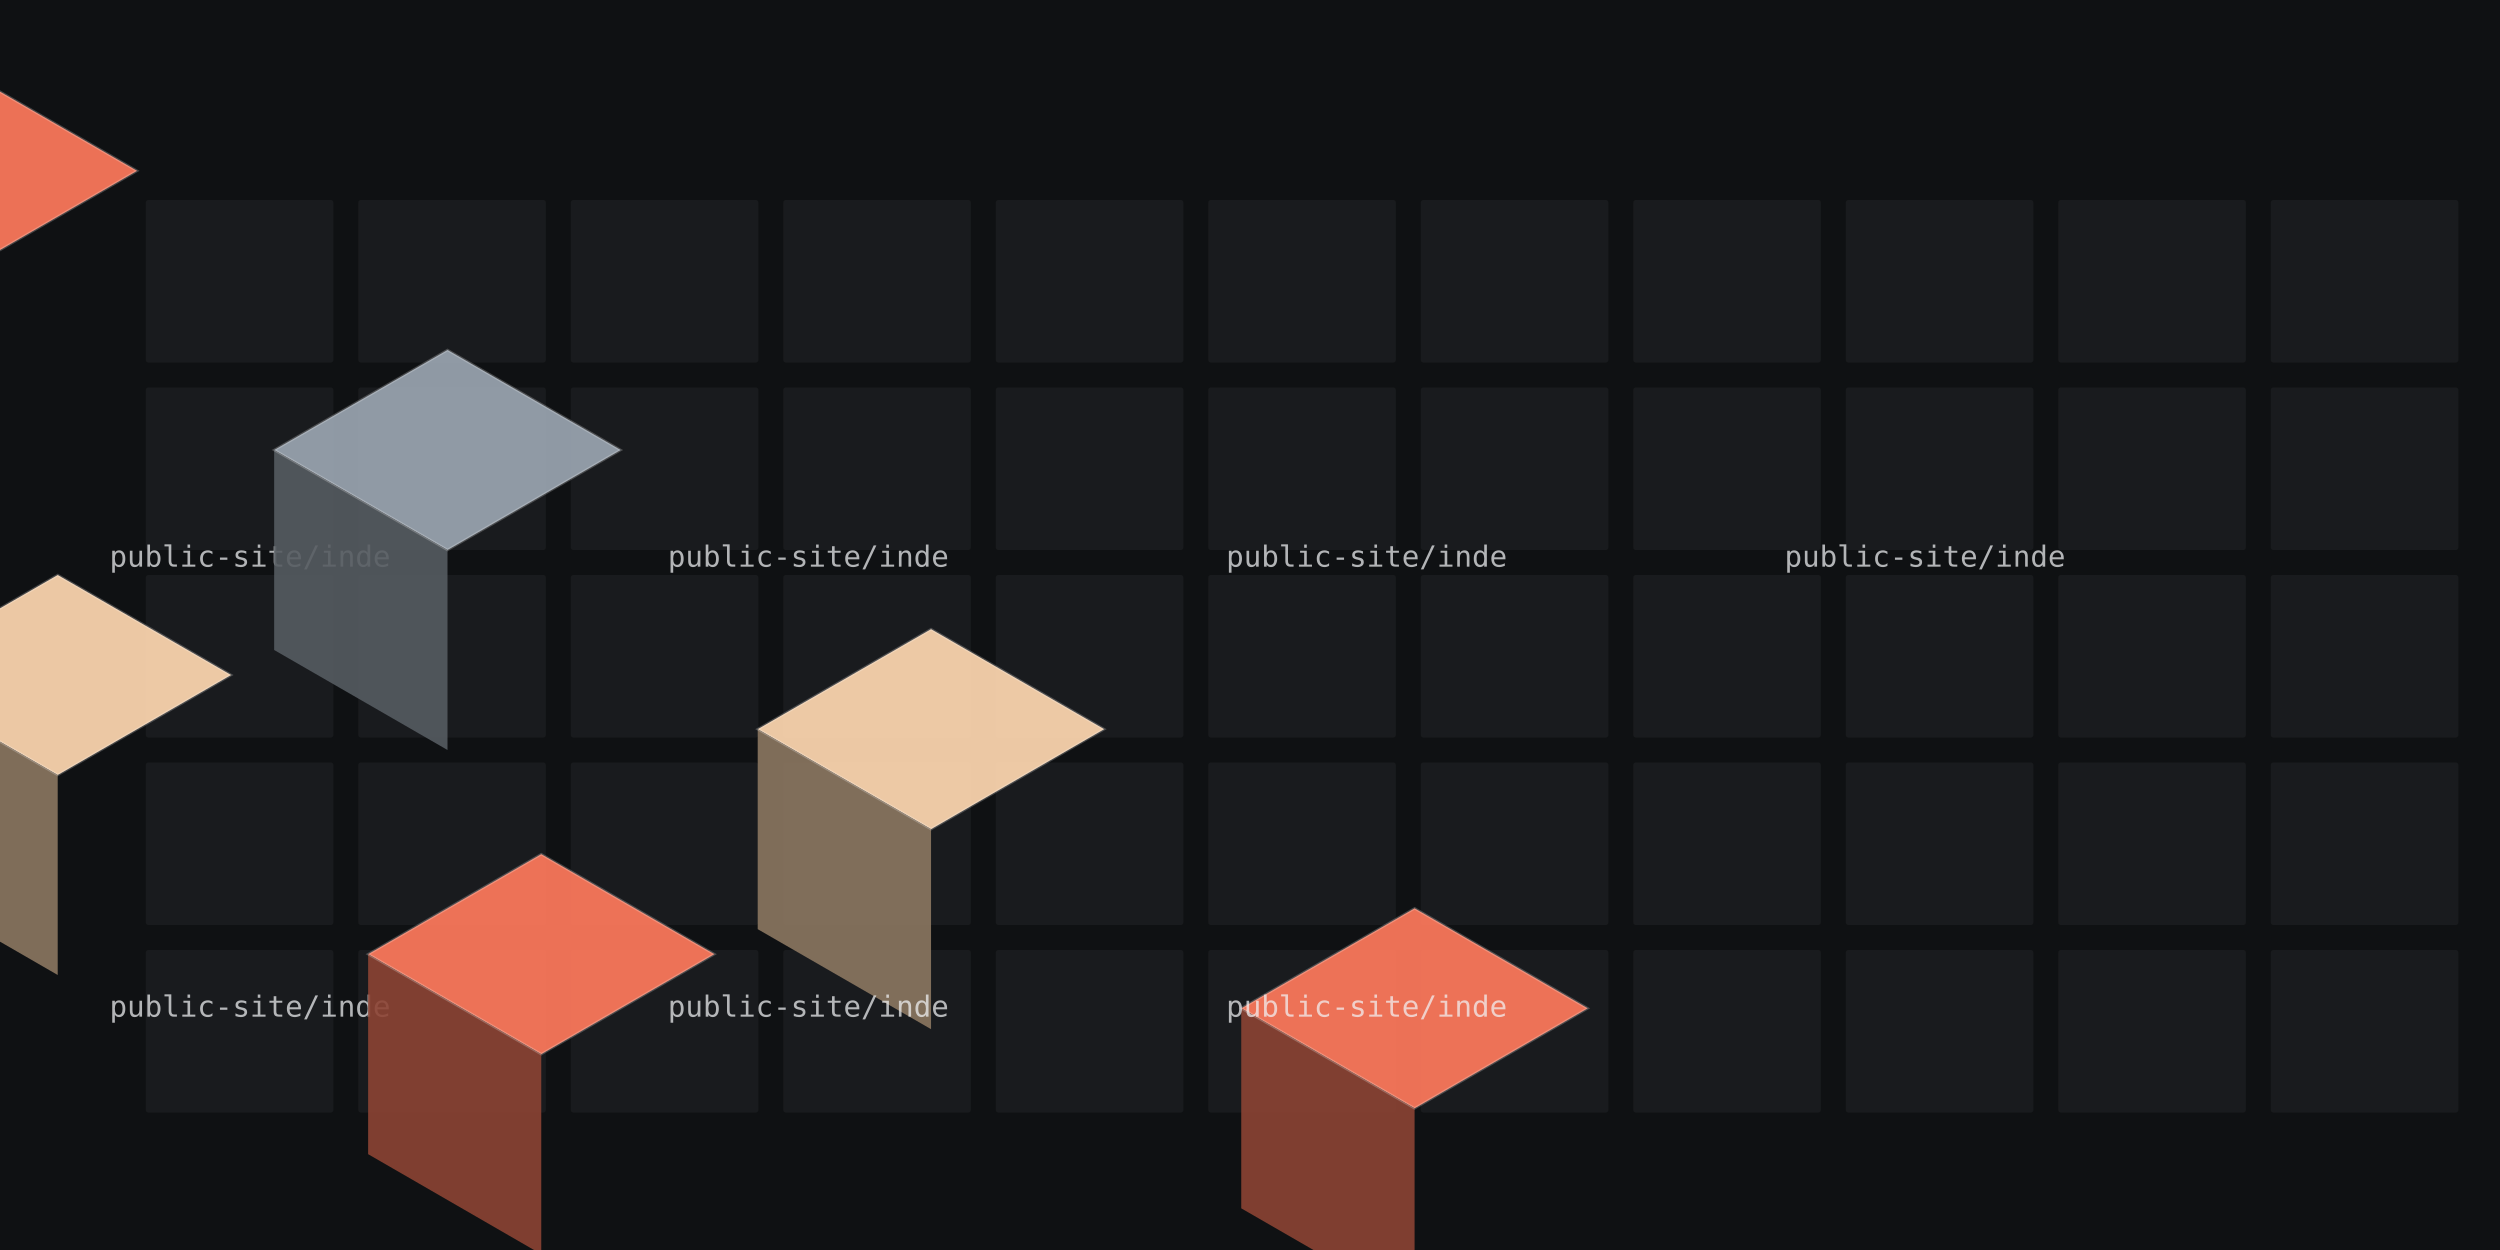
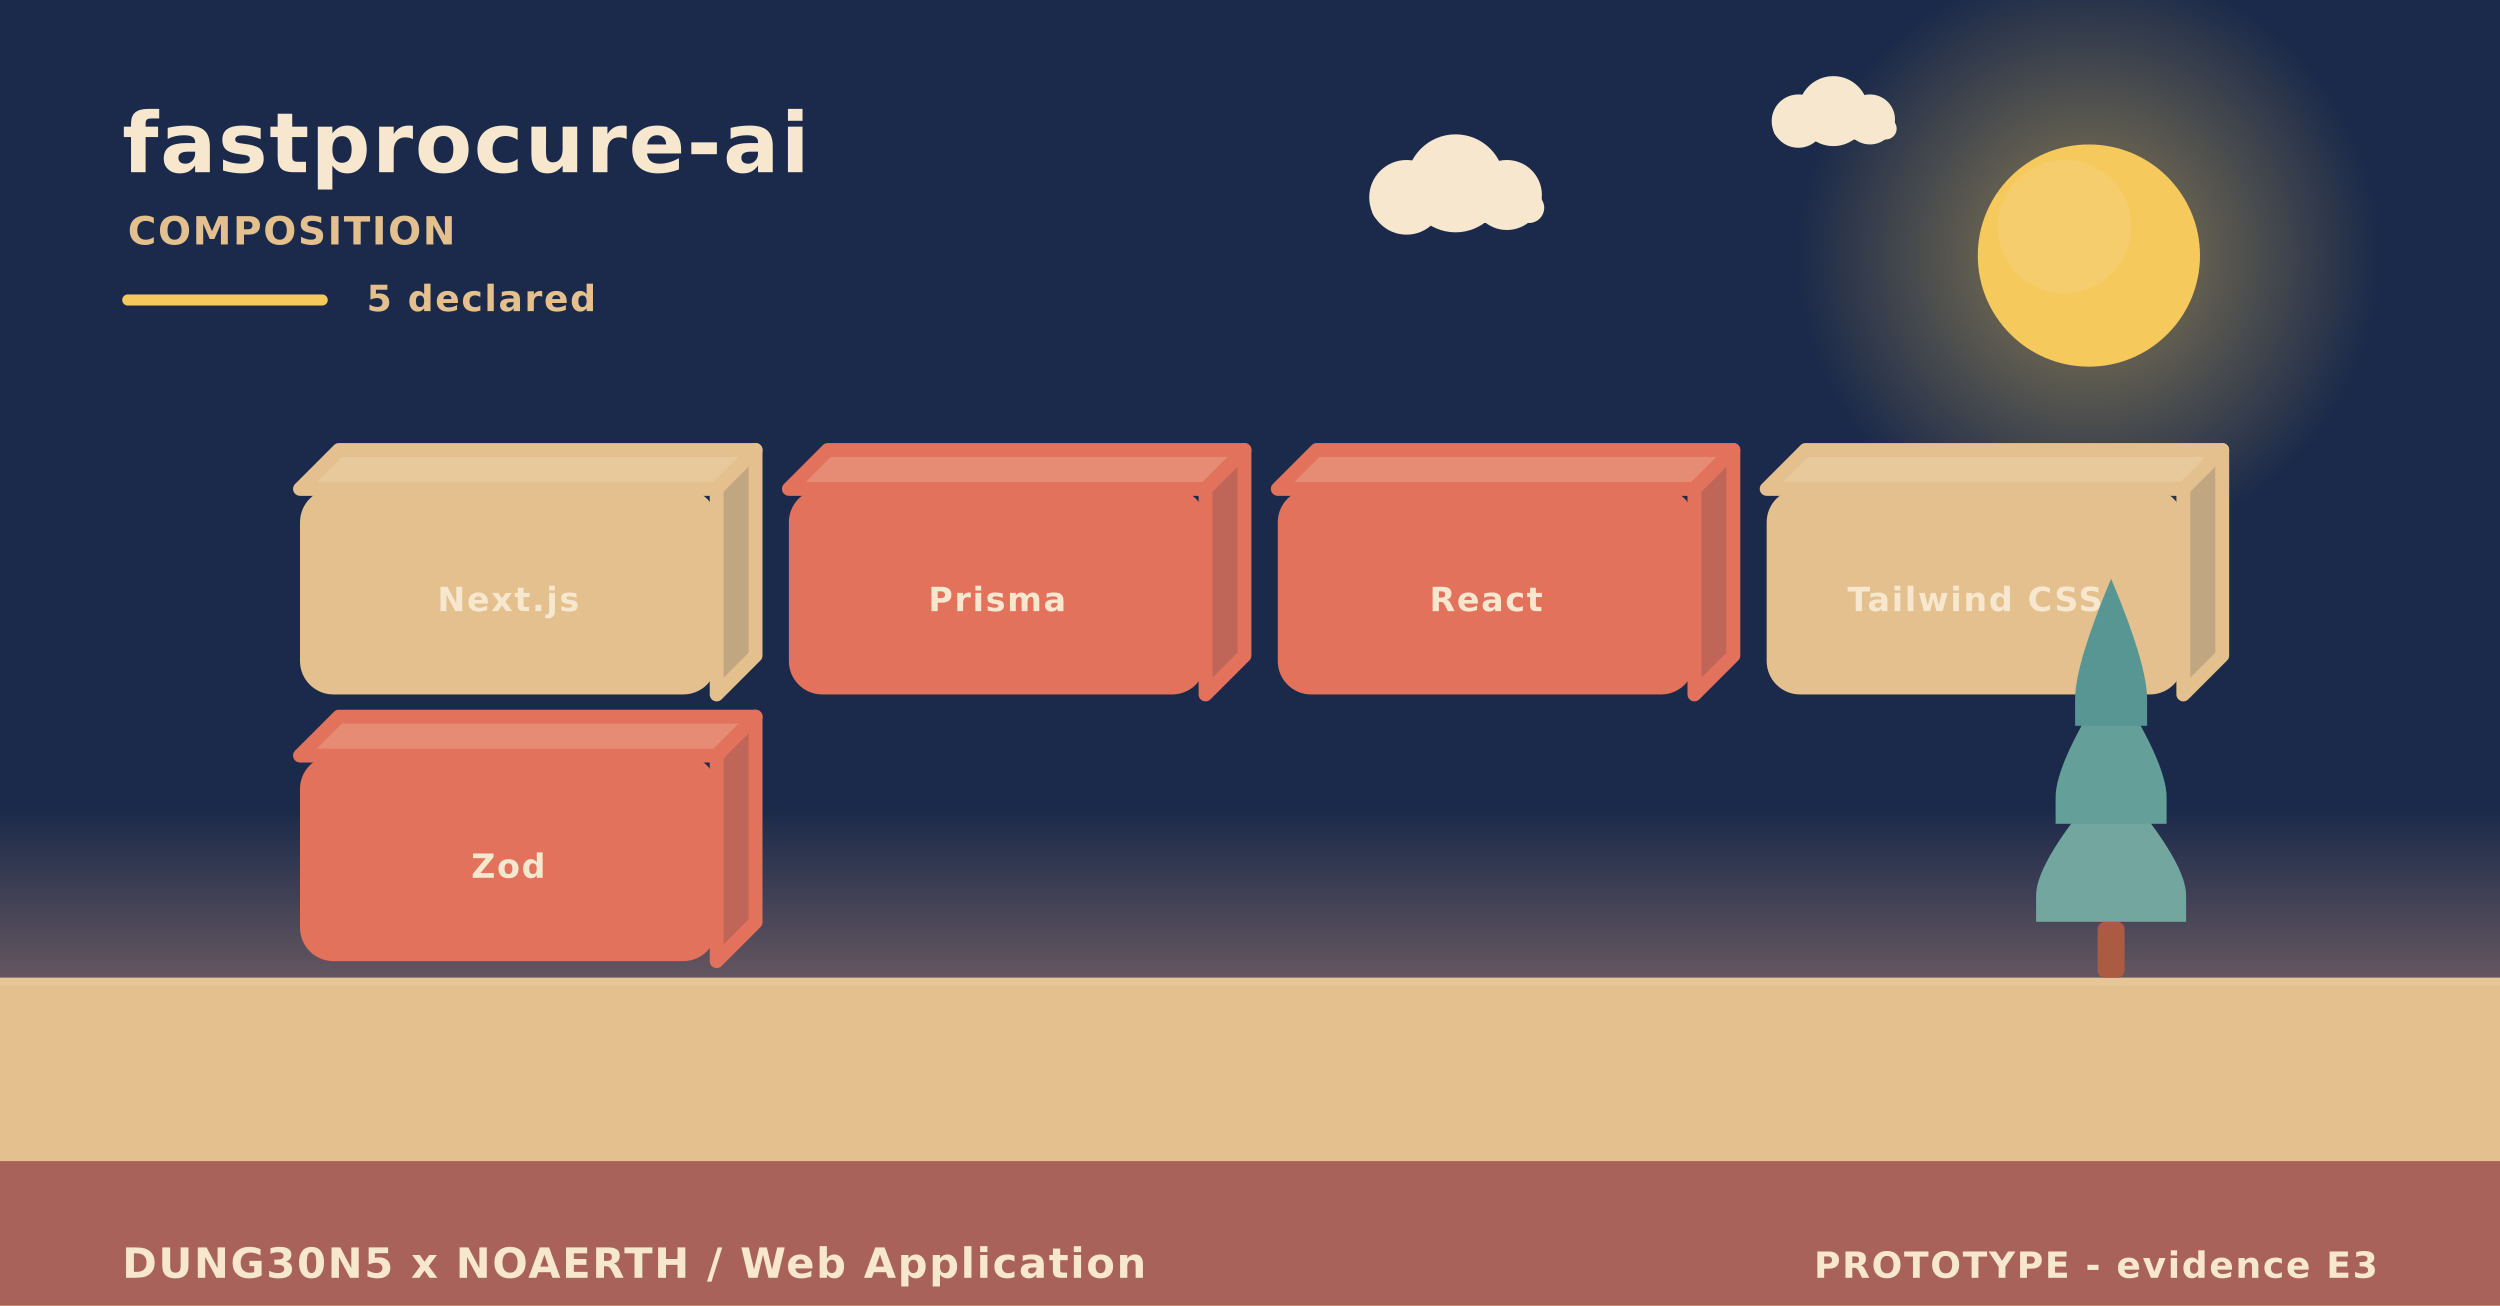
- <svg xmlns="http://www.w3.org/2000/svg" viewBox="0 0 1200 600" width="1200" height="600" role="img" aria-label="fastprocure-ai component map">
-   <rect width="1200" height="600" fill="#0f1113" />
-   <defs>
-     <linearGradient id="gc" x1="0" y1="0" x2="1" y2="1">
-       <stop offset="0%" stop-color="#ff7a5c" />
-       <stop offset="100%" stop-color="#9aa5b1" />
-     </linearGradient>
-   </defs>
-   <rect x="70.00" y="96.00" width="90.00" height="78.00" rx="1.20" fill="#f1f3f5" opacity="0.05" />
-   <rect x="172.00" y="96.00" width="90.00" height="78.00" rx="1.20" fill="#f1f3f5" opacity="0.05" />
-   <rect x="274.00" y="96.00" width="90.00" height="78.00" rx="1.20" fill="#f1f3f5" opacity="0.05" />
-   <rect x="376.00" y="96.00" width="90.00" height="78.00" rx="1.20" fill="#f1f3f5" opacity="0.05" />
-   <rect x="478.00" y="96.00" width="90.00" height="78.00" rx="1.20" fill="#f1f3f5" opacity="0.05" />
-   <rect x="580.00" y="96.00" width="90.00" height="78.00" rx="1.20" fill="#f1f3f5" opacity="0.05" />
-   <rect x="682.00" y="96.00" width="90.00" height="78.00" rx="1.20" fill="#f1f3f5" opacity="0.05" />
-   <rect x="784.00" y="96.00" width="90.00" height="78.00" rx="1.20" fill="#f1f3f5" opacity="0.05" />
-   <rect x="886.00" y="96.00" width="90.00" height="78.00" rx="1.20" fill="#f1f3f5" opacity="0.05" />
-   <rect x="988.00" y="96.00" width="90.00" height="78.00" rx="1.20" fill="#f1f3f5" opacity="0.05" />
-   <rect x="1090.00" y="96.00" width="90.00" height="78.00" rx="1.20" fill="#f1f3f5" opacity="0.05" />
-   <rect x="70.00" y="186.00" width="90.00" height="78.00" rx="1.20" fill="#f1f3f5" opacity="0.05" />
-   <rect x="172.00" y="186.00" width="90.00" height="78.00" rx="1.20" fill="#f1f3f5" opacity="0.05" />
-   <rect x="274.00" y="186.00" width="90.00" height="78.00" rx="1.20" fill="#f1f3f5" opacity="0.05" />
-   <rect x="376.00" y="186.00" width="90.00" height="78.00" rx="1.20" fill="#f1f3f5" opacity="0.05" />
-   <rect x="478.00" y="186.00" width="90.00" height="78.00" rx="1.20" fill="#f1f3f5" opacity="0.05" />
-   <rect x="580.00" y="186.00" width="90.00" height="78.00" rx="1.20" fill="#f1f3f5" opacity="0.05" />
-   <rect x="682.00" y="186.00" width="90.00" height="78.00" rx="1.20" fill="#f1f3f5" opacity="0.05" />
-   <rect x="784.00" y="186.00" width="90.00" height="78.00" rx="1.20" fill="#f1f3f5" opacity="0.05" />
-   <rect x="886.00" y="186.00" width="90.00" height="78.00" rx="1.20" fill="#f1f3f5" opacity="0.05" />
-   <rect x="988.00" y="186.00" width="90.00" height="78.00" rx="1.20" fill="#f1f3f5" opacity="0.05" />
-   <rect x="1090.00" y="186.00" width="90.00" height="78.00" rx="1.20" fill="#f1f3f5" opacity="0.05" />
-   <rect x="70.00" y="276.00" width="90.00" height="78.00" rx="1.20" fill="#f1f3f5" opacity="0.05" />
-   <rect x="172.00" y="276.00" width="90.00" height="78.00" rx="1.20" fill="#f1f3f5" opacity="0.05" />
-   <rect x="274.00" y="276.00" width="90.00" height="78.00" rx="1.20" fill="#f1f3f5" opacity="0.05" />
-   <rect x="376.00" y="276.00" width="90.00" height="78.00" rx="1.20" fill="#f1f3f5" opacity="0.05" />
-   <rect x="478.00" y="276.00" width="90.00" height="78.00" rx="1.20" fill="#f1f3f5" opacity="0.05" />
-   <rect x="580.00" y="276.00" width="90.00" height="78.00" rx="1.20" fill="#f1f3f5" opacity="0.05" />
-   <rect x="682.00" y="276.00" width="90.00" height="78.00" rx="1.20" fill="#f1f3f5" opacity="0.05" />
-   <rect x="784.00" y="276.00" width="90.00" height="78.00" rx="1.20" fill="#f1f3f5" opacity="0.05" />
-   <rect x="886.00" y="276.00" width="90.00" height="78.00" rx="1.20" fill="#f1f3f5" opacity="0.05" />
-   <rect x="988.00" y="276.00" width="90.00" height="78.00" rx="1.20" fill="#f1f3f5" opacity="0.05" />
-   <rect x="1090.00" y="276.00" width="90.00" height="78.00" rx="1.20" fill="#f1f3f5" opacity="0.05" />
-   <rect x="70.00" y="366.00" width="90.00" height="78.00" rx="1.20" fill="#f1f3f5" opacity="0.05" />
-   <rect x="172.00" y="366.00" width="90.00" height="78.00" rx="1.20" fill="#f1f3f5" opacity="0.05" />
-   <rect x="274.00" y="366.00" width="90.00" height="78.00" rx="1.20" fill="#f1f3f5" opacity="0.05" />
-   <rect x="376.00" y="366.00" width="90.00" height="78.00" rx="1.20" fill="#f1f3f5" opacity="0.05" />
-   <rect x="478.00" y="366.00" width="90.00" height="78.00" rx="1.20" fill="#f1f3f5" opacity="0.05" />
-   <rect x="580.00" y="366.00" width="90.00" height="78.00" rx="1.20" fill="#f1f3f5" opacity="0.05" />
-   <rect x="682.00" y="366.00" width="90.00" height="78.00" rx="1.20" fill="#f1f3f5" opacity="0.05" />
-   <rect x="784.00" y="366.00" width="90.00" height="78.00" rx="1.20" fill="#f1f3f5" opacity="0.05" />
-   <rect x="886.00" y="366.00" width="90.00" height="78.00" rx="1.20" fill="#f1f3f5" opacity="0.05" />
-   <rect x="988.00" y="366.00" width="90.00" height="78.00" rx="1.20" fill="#f1f3f5" opacity="0.05" />
-   <rect x="1090.00" y="366.00" width="90.00" height="78.00" rx="1.20" fill="#f1f3f5" opacity="0.05" />
-   <rect x="70.00" y="456.00" width="90.00" height="78.00" rx="1.20" fill="#f1f3f5" opacity="0.05" />
-   <rect x="172.00" y="456.00" width="90.00" height="78.00" rx="1.20" fill="#f1f3f5" opacity="0.05" />
-   <rect x="274.00" y="456.00" width="90.00" height="78.00" rx="1.20" fill="#f1f3f5" opacity="0.05" />
-   <rect x="376.00" y="456.00" width="90.00" height="78.00" rx="1.20" fill="#f1f3f5" opacity="0.05" />
-   <rect x="478.00" y="456.00" width="90.00" height="78.00" rx="1.20" fill="#f1f3f5" opacity="0.05" />
-   <rect x="580.00" y="456.00" width="90.00" height="78.00" rx="1.20" fill="#f1f3f5" opacity="0.05" />
-   <rect x="682.00" y="456.00" width="90.00" height="78.00" rx="1.20" fill="#f1f3f5" opacity="0.05" />
-   <rect x="784.00" y="456.00" width="90.00" height="78.00" rx="1.20" fill="#f1f3f5" opacity="0.05" />
-   <rect x="886.00" y="456.00" width="90.00" height="78.00" rx="1.20" fill="#f1f3f5" opacity="0.05" />
-   <rect x="988.00" y="456.00" width="90.00" height="78.00" rx="1.20" fill="#f1f3f5" opacity="0.05" />
-   <rect x="1090.00" y="456.00" width="90.00" height="78.00" rx="1.20" fill="#f1f3f5" opacity="0.05" />
-   <g transform="rotate(0 120 140)">
-     <polygon points="-17.3,34.0 65.8,82.0 -17.3,130.0 -100.5,82.0" fill="#ff7a5c" opacity="0.92" />
-     <polygon points="-100.5,82.0 -17.3,130.0 -17.3,226.0 -100.5,178.0" fill="#8c4333" opacity="0.9" />
-     <polygon points="-17.3,34.0 65.8,82.0 -17.3,130.0 -100.5,82.0" fill="none" stroke="rgba(255,255,255,0.220)" stroke-width="1.2" />
-     <animateTransform attributeName="transform" type="rotate" values="-32.0 0.00 0.00 0.0 0.00 0.00" dur="6.7s" begin="0.0s" repeatCount="indefinite" />
+ <svg xmlns="http://www.w3.org/2000/svg" width="900" height="470" viewBox="0 0 900 470" role="img" aria-label="fastprocure-ai - how it is composed">
+   <linearGradient id="skyc" x1="0" y1="0" x2="0" y2="1">
+     <stop offset="0" stop-color="#1b2a4a" />
+     <stop offset="0.62" stop-color="#1b2a4a" />
+     <stop offset="1" stop-color="#f3ad8a" />
+   </linearGradient>
+   <rect width="900" height="470" fill="url(#skyc)" />
+   <radialGradient id="sunc">
+     <stop offset="0.35" stop-color="#f5c95c" stop-opacity="0.34" />
+     <stop offset="1" stop-color="#f5c95c" stop-opacity="0" />
+   </radialGradient>
+   <circle cx="752" cy="92" r="104" fill="url(#sunc)" />
+   <circle cx="752" cy="92" r="40" fill="#f5c95c" />
+   <circle cx="743.2" cy="81.6" r="24" fill="#f5d27e" opacity="0.5" />
+   <g>
+     <circle cx="524" cy="66" r="17.64" fill="#f6e7ce" />
+     <circle cx="506.36" cy="71.04" r="13.44" fill="#f6e7ce" />
+     <circle cx="542.48" cy="70.2" r="12.6" fill="#f6e7ce" />
+     <rect x="493.76" y="69.36" width="62.16" height="10.92" rx="5.46" fill="#f6e7ce" />
+     <animateTransform attributeName="transform" type="translate" values="0 0;24 0;0 0" dur="36s" begin="0s" repeatCount="indefinite" />
  </g>
-   <text x="120" y="272" font-family="ui-monospace,Menlo,monospace" font-size="14" fill="rgba(241,243,245,0.720)" text-anchor="middle">public-site/inde</text>
-   <g transform="rotate(0 388 140)">
-     <polygon points="214.8,168.0 297.9,216.0 214.8,264.0 131.6,216.0" fill="#9aa5b1" opacity="0.92" />
-     <polygon points="131.6,216.0 214.8,264.0 214.8,360.0 131.6,312.0" fill="#555b61" opacity="0.9" />
-     <polygon points="214.8,168.0 297.9,216.0 214.8,264.0 131.6,216.0" fill="none" stroke="rgba(255,255,255,0.220)" stroke-width="1.2" />
-     <animateTransform attributeName="transform" type="rotate" values="-32.0 0.00 0.00 0.0 0.00 0.00" dur="6.7s" begin="0.4s" repeatCount="indefinite" />
+   <g>
+     <circle cx="660" cy="40" r="12.6" fill="#f6e7ce" />
+     <circle cx="647.4" cy="43.6" r="9.6" fill="#f6e7ce" />
+     <circle cx="673.2" cy="43" r="9" fill="#f6e7ce" />
+     <rect x="638.4" y="42.4" width="44.4" height="7.8" rx="3.9" fill="#f6e7ce" />
+     <animateTransform attributeName="transform" type="translate" values="0 0;-18 0;0 0" dur="46s" begin="3s" repeatCount="indefinite" />
  </g>
-   <text x="388" y="272" font-family="ui-monospace,Menlo,monospace" font-size="14" fill="rgba(241,243,245,0.720)" text-anchor="middle">public-site/inde</text>
-   <g transform="rotate(0 656 140)">
-     <polygon points="446.9,302.0 530.0,350.0 446.9,398.0 363.7,350.0" fill="#ffd8b1" opacity="0.92" />
-     <polygon points="363.7,350.0 446.9,398.0 446.9,494.0 363.7,446.0" fill="#8c7761" opacity="0.9" />
-     <polygon points="446.9,302.0 530.0,350.0 446.9,398.0 363.7,350.0" fill="none" stroke="rgba(255,255,255,0.220)" stroke-width="1.2" />
-     <animateTransform attributeName="transform" type="rotate" values="-32.0 0.00 0.00 0.0 0.00 0.00" dur="6.7s" begin="0.8s" repeatCount="indefinite" />
+   <rect x="0" y="352" width="900" height="118" fill="#e3c08d" />
+   <rect x="0" y="352" width="900" height="3" fill="#e6c596" />
+   <text x="44" y="62" font-family="Verdana,DejaVu Sans,sans-serif" font-size="30" font-weight="700" letter-spacing="0.6" fill="#f6e7ce" text-anchor="start">fastprocure-ai</text>
+   <text x="46" y="88" font-family="Verdana,DejaVu Sans,sans-serif" font-size="14" font-weight="700" letter-spacing="0.6" fill="#e3c08d" text-anchor="start">COMPOSITION</text>
+   <rect x="44" y="106" width="74" height="4" rx="2" fill="#f5c95c" />
+   <text x="132" y="112" font-family="Verdana,DejaVu Sans,sans-serif" font-size="13" font-weight="700" letter-spacing="0.6" fill="#e3c08d" text-anchor="start">5 declared</text>
+   <g>
+     <path d="M108,176 L258,176 L272,162 L122,162 Z" fill="#e7c99b" stroke="#e3c08d" stroke-width="5" stroke-linejoin="round" />
+     <path d="M258,176 L272,162 L272,236 L258,250 Z" fill="#c1a682" stroke="#e3c08d" stroke-width="5" stroke-linejoin="round" />
+     <rect x="108" y="176" width="150" height="74" rx="12" fill="#e3c08d" />
+     <animateTransform attributeName="transform" type="translate" values="0 10;0 0" dur="0.75s" begin="0s" fill="freeze" />
  </g>
-   <text x="656" y="272" font-family="ui-monospace,Menlo,monospace" font-size="14" fill="rgba(241,243,245,0.720)" text-anchor="middle">public-site/inde</text>
-   <g transform="rotate(0 924 140)">
-     <polygon points="679.0,436.0 762.1,484.0 679.0,532.0 595.8,484.0" fill="#ff7a5c" opacity="0.92" />
-     <polygon points="595.8,484.0 679.0,532.0 679.0,628.0 595.8,580.0" fill="#8c4333" opacity="0.9" />
-     <polygon points="679.0,436.0 762.1,484.0 679.0,532.0 595.8,484.0" fill="none" stroke="rgba(255,255,255,0.220)" stroke-width="1.2" />
-     <animateTransform attributeName="transform" type="rotate" values="-32.0 0.00 0.00 0.0 0.00 0.00" dur="6.7s" begin="1.2s" repeatCount="indefinite" />
+   <text x="183" y="220" font-family="Verdana,DejaVu Sans,sans-serif" font-size="12" font-weight="700" letter-spacing="0.6" fill="#f6e7ce" text-anchor="middle">Next.js</text>
+   <g>
+     <path d="M284,176 L434,176 L448,162 L298,162 Z" fill="#e68c74" stroke="#e2725b" stroke-width="5" stroke-linejoin="round" />
+     <path d="M434,176 L448,162 L448,236 L434,250 Z" fill="#c06658" stroke="#e2725b" stroke-width="5" stroke-linejoin="round" />
+     <rect x="284" y="176" width="150" height="74" rx="12" fill="#e2725b" />
+     <animateTransform attributeName="transform" type="translate" values="0 10;0 0" dur="0.75s" begin="0.16s" fill="freeze" />
  </g>
-   <text x="924" y="272" font-family="ui-monospace,Menlo,monospace" font-size="14" fill="rgba(241,243,245,0.720)" text-anchor="middle">public-site/inde</text>
-   <g transform="rotate(0 120 356)">
-     <polygon points="-204.4,142.0 -121.2,190.0 -204.4,238.0 -287.5,190.0" fill="#9aa5b1" opacity="0.92" />
-     <polygon points="-287.5,190.0 -204.4,238.0 -204.4,334.0 -287.5,286.0" fill="#555b61" opacity="0.9" />
-     <polygon points="-204.4,142.0 -121.2,190.0 -204.4,238.0 -287.5,190.0" fill="none" stroke="rgba(255,255,255,0.220)" stroke-width="1.2" />
-     <animateTransform attributeName="transform" type="rotate" values="-32.0 0.00 0.00 0.0 0.00 0.00" dur="6.7s" begin="1.6s" repeatCount="indefinite" />
+   <text x="359" y="220" font-family="Verdana,DejaVu Sans,sans-serif" font-size="12" font-weight="700" letter-spacing="0.6" fill="#f6e7ce" text-anchor="middle">Prisma</text>
+   <g>
+     <path d="M460,176 L610,176 L624,162 L474,162 Z" fill="#e68c74" stroke="#e2725b" stroke-width="5" stroke-linejoin="round" />
+     <path d="M610,176 L624,162 L624,236 L610,250 Z" fill="#c06658" stroke="#e2725b" stroke-width="5" stroke-linejoin="round" />
+     <rect x="460" y="176" width="150" height="74" rx="12" fill="#e2725b" />
+     <animateTransform attributeName="transform" type="translate" values="0 10;0 0" dur="0.75s" begin="0.32s" fill="freeze" />
  </g>
-   <text x="120" y="488" font-family="ui-monospace,Menlo,monospace" font-size="14" fill="rgba(241,243,245,0.720)" text-anchor="middle">public-site/inde</text>
-   <g transform="rotate(0 388 356)">
-     <polygon points="27.7,276.0 110.9,324.0 27.7,372.0 -55.4,324.0" fill="#ffd8b1" opacity="0.92" />
-     <polygon points="-55.4,324.0 27.7,372.0 27.7,468.0 -55.4,420.0" fill="#8c7761" opacity="0.9" />
-     <polygon points="27.7,276.0 110.9,324.0 27.7,372.0 -55.4,324.0" fill="none" stroke="rgba(255,255,255,0.220)" stroke-width="1.2" />
-     <animateTransform attributeName="transform" type="rotate" values="-32.0 0.00 0.00 0.0 0.00 0.00" dur="6.7s" begin="2.0s" repeatCount="indefinite" />
+   <text x="535" y="220" font-family="Verdana,DejaVu Sans,sans-serif" font-size="12" font-weight="700" letter-spacing="0.6" fill="#f6e7ce" text-anchor="middle">React</text>
+   <g>
+     <path d="M636,176 L786,176 L800,162 L650,162 Z" fill="#e7c99b" stroke="#e3c08d" stroke-width="5" stroke-linejoin="round" />
+     <path d="M786,176 L800,162 L800,236 L786,250 Z" fill="#c1a682" stroke="#e3c08d" stroke-width="5" stroke-linejoin="round" />
+     <rect x="636" y="176" width="150" height="74" rx="12" fill="#e3c08d" />
+     <animateTransform attributeName="transform" type="translate" values="0 10;0 0" dur="0.75s" begin="0.48s" fill="freeze" />
  </g>
-   <text x="388" y="488" font-family="ui-monospace,Menlo,monospace" font-size="14" fill="rgba(241,243,245,0.720)" text-anchor="middle">public-site/inde</text>
-   <g transform="rotate(0 656 356)">
-     <polygon points="259.8,410.0 342.9,458.0 259.8,506.0 176.7,458.0" fill="#ff7a5c" opacity="0.92" />
-     <polygon points="176.7,458.0 259.8,506.0 259.8,602.0 176.7,554.0" fill="#8c4333" opacity="0.9" />
-     <polygon points="259.8,410.0 342.9,458.0 259.8,506.0 176.7,458.0" fill="none" stroke="rgba(255,255,255,0.220)" stroke-width="1.2" />
-     <animateTransform attributeName="transform" type="rotate" values="-32.0 0.00 0.00 0.0 0.00 0.00" dur="6.7s" begin="2.4s" repeatCount="indefinite" />
+   <text x="711" y="220" font-family="Verdana,DejaVu Sans,sans-serif" font-size="12" font-weight="700" letter-spacing="0.6" fill="#f6e7ce" text-anchor="middle">Tailwind CSS</text>
+   <g>
+     <path d="M108,272 L258,272 L272,258 L122,258 Z" fill="#e68c74" stroke="#e2725b" stroke-width="5" stroke-linejoin="round" />
+     <path d="M258,272 L272,258 L272,332 L258,346 Z" fill="#c06658" stroke="#e2725b" stroke-width="5" stroke-linejoin="round" />
+     <rect x="108" y="272" width="150" height="74" rx="12" fill="#e2725b" />
+     <animateTransform attributeName="transform" type="translate" values="0 10;0 0" dur="0.75s" begin="0.64s" fill="freeze" />
  </g>
-   <text x="656" y="488" font-family="ui-monospace,Menlo,monospace" font-size="14" fill="rgba(241,243,245,0.720)" text-anchor="middle">public-site/inde</text>
+   <text x="183" y="316" font-family="Verdana,DejaVu Sans,sans-serif" font-size="12" font-weight="700" letter-spacing="0.6" fill="#f6e7ce" text-anchor="middle">Zod</text>
+   <rect x="755.14" y="331.84" width="9.72" height="20.16" rx="2.7" fill="#ac5b43" />
+   <path d="M760,278.92 Q733,309.61 733,322.31 Q733,331.84 733,331.84 L787,331.84 Q787,331.84 787,322.31 Q787,309.61 760,278.92 Z" fill="#74a6a0" />
+   <path d="M760,243.64 Q740.02,274.33 740.02,287.03 Q740.02,296.56 740.02,296.56 L779.98,296.56 Q779.98,296.56 779.98,287.03 Q779.98,274.33 760,243.64 Z" fill="#649f9a" />
+   <path d="M760,208.36 Q747.04,239.05 747.04,251.75 Q747.04,261.28 747.04,261.28 L772.96,261.28 Q772.96,261.28 772.96,251.75 Q772.96,239.05 760,208.36 Z" fill="#589694" />
+   <rect x="0" y="418" width="900" height="52" rx="0" fill="#a65c56" opacity="0.94" />
+   <text x="44" y="460" font-family="Verdana,DejaVu Sans,sans-serif" font-size="15" font-weight="700" letter-spacing="0.6" fill="#f6e7ce" text-anchor="start">DUNG30N5 x NOAERTH  /  Web Application</text>
+   <text x="856" y="460" font-family="Verdana,DejaVu Sans,sans-serif" font-size="13" font-weight="700" letter-spacing="0.6" fill="#f6e7ce" text-anchor="end">PROTOTYPE  -  evidence E3</text>
</svg>
